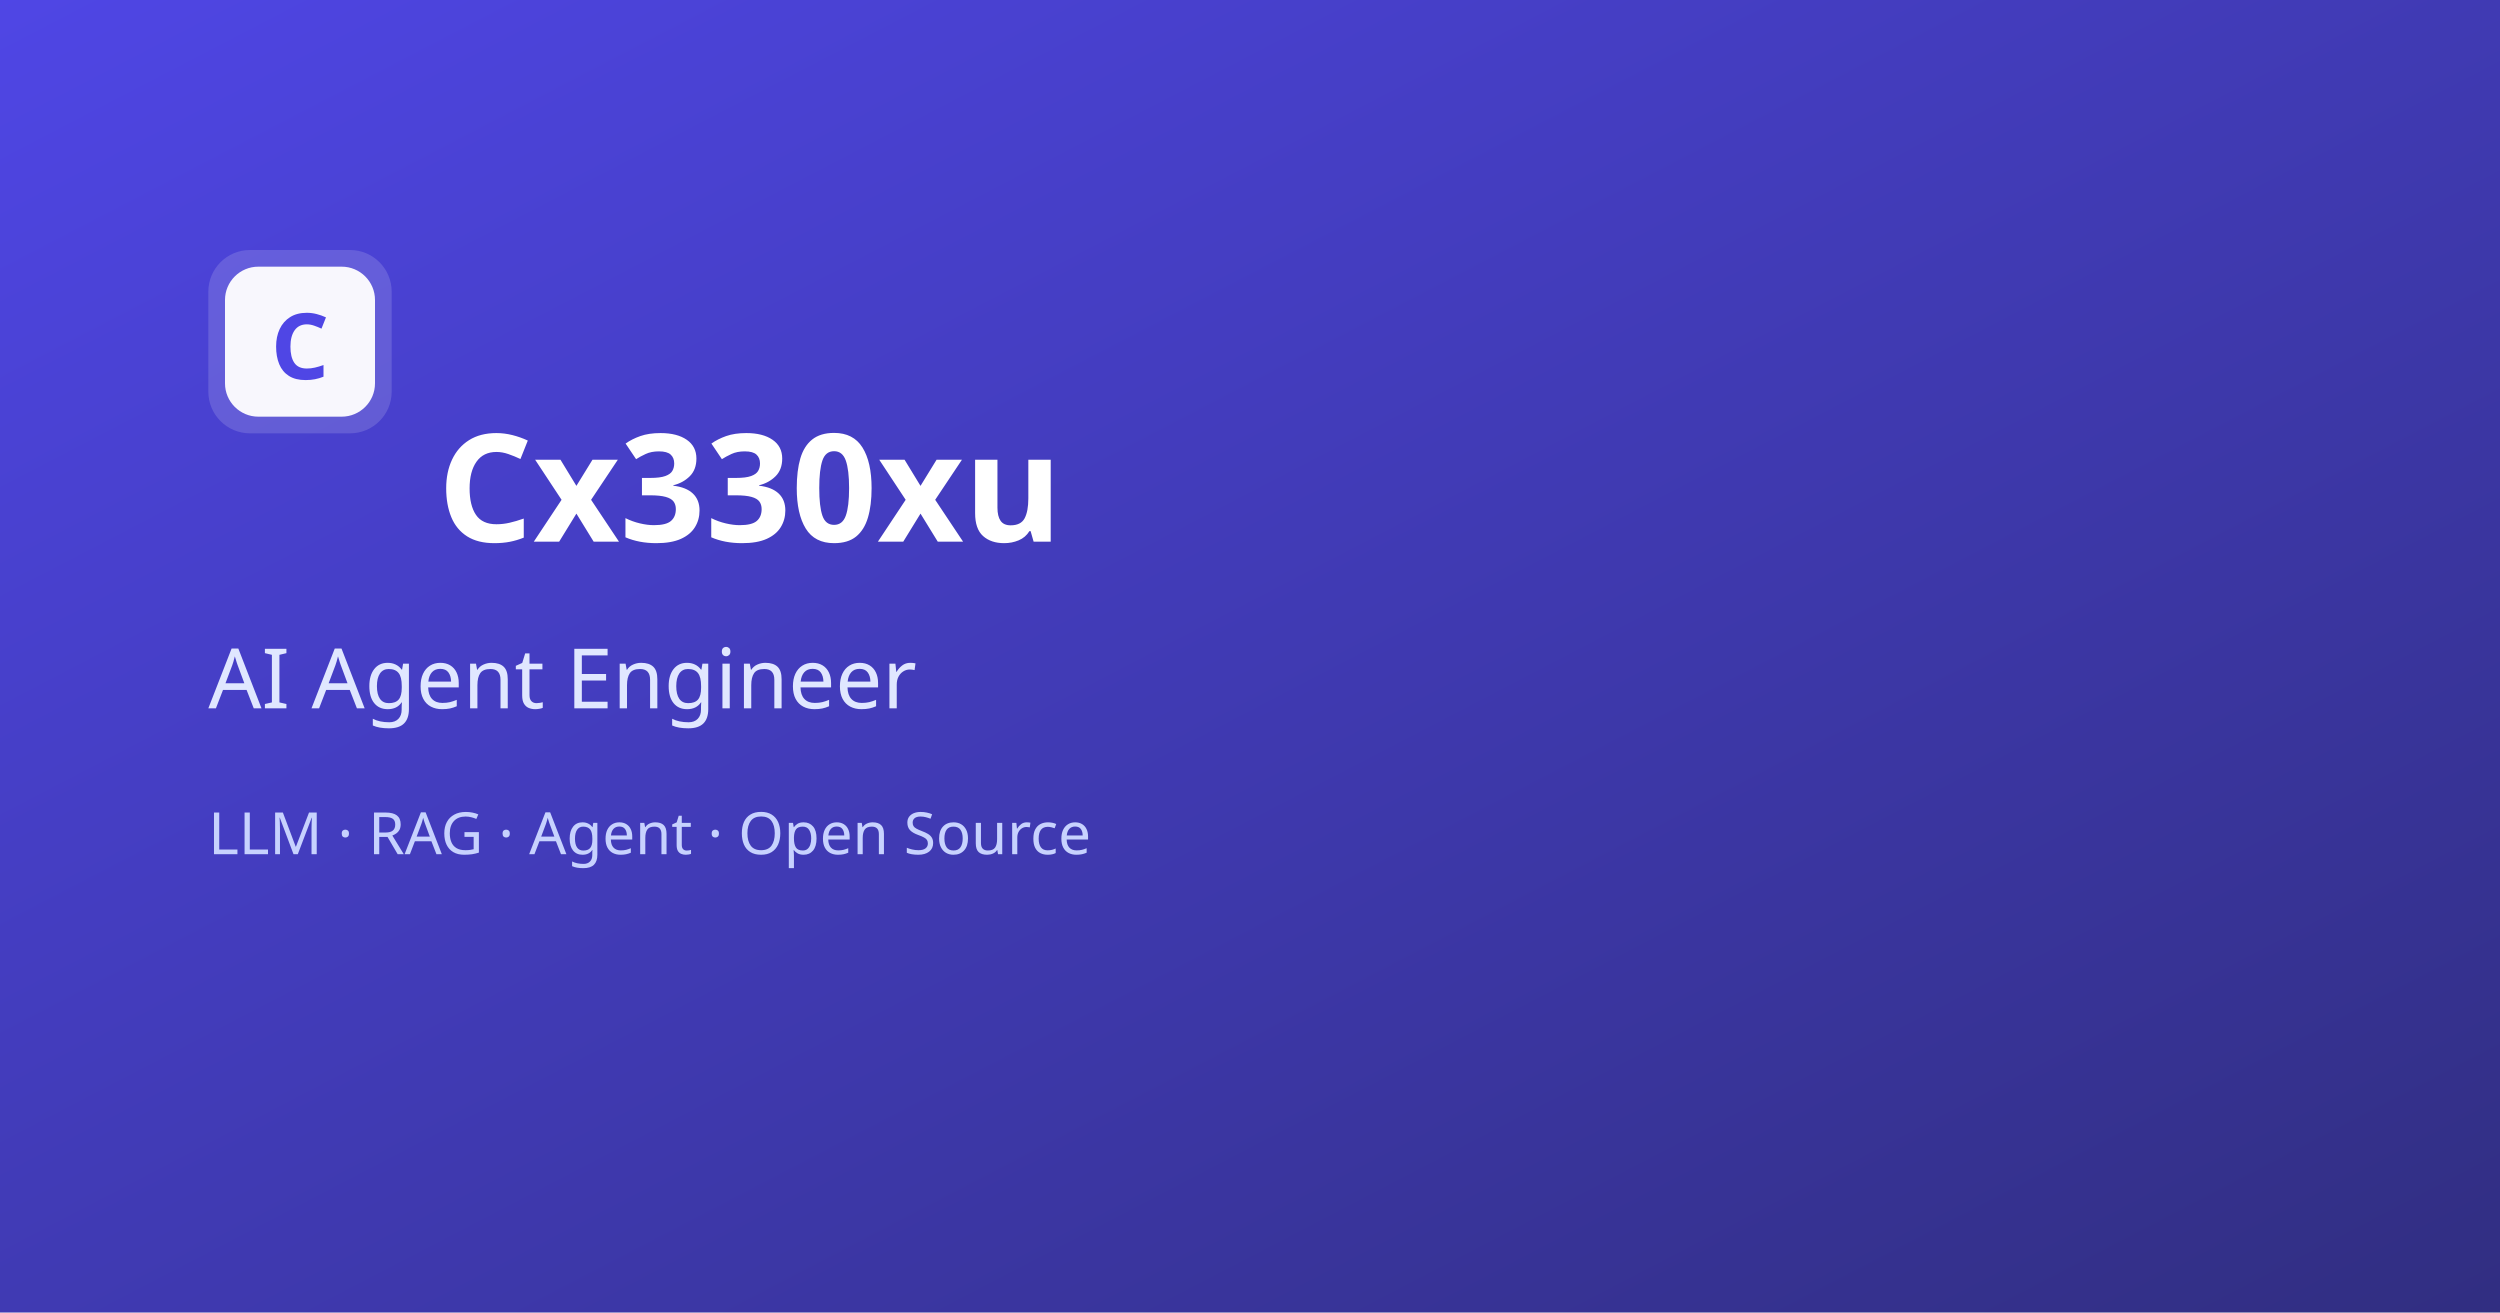
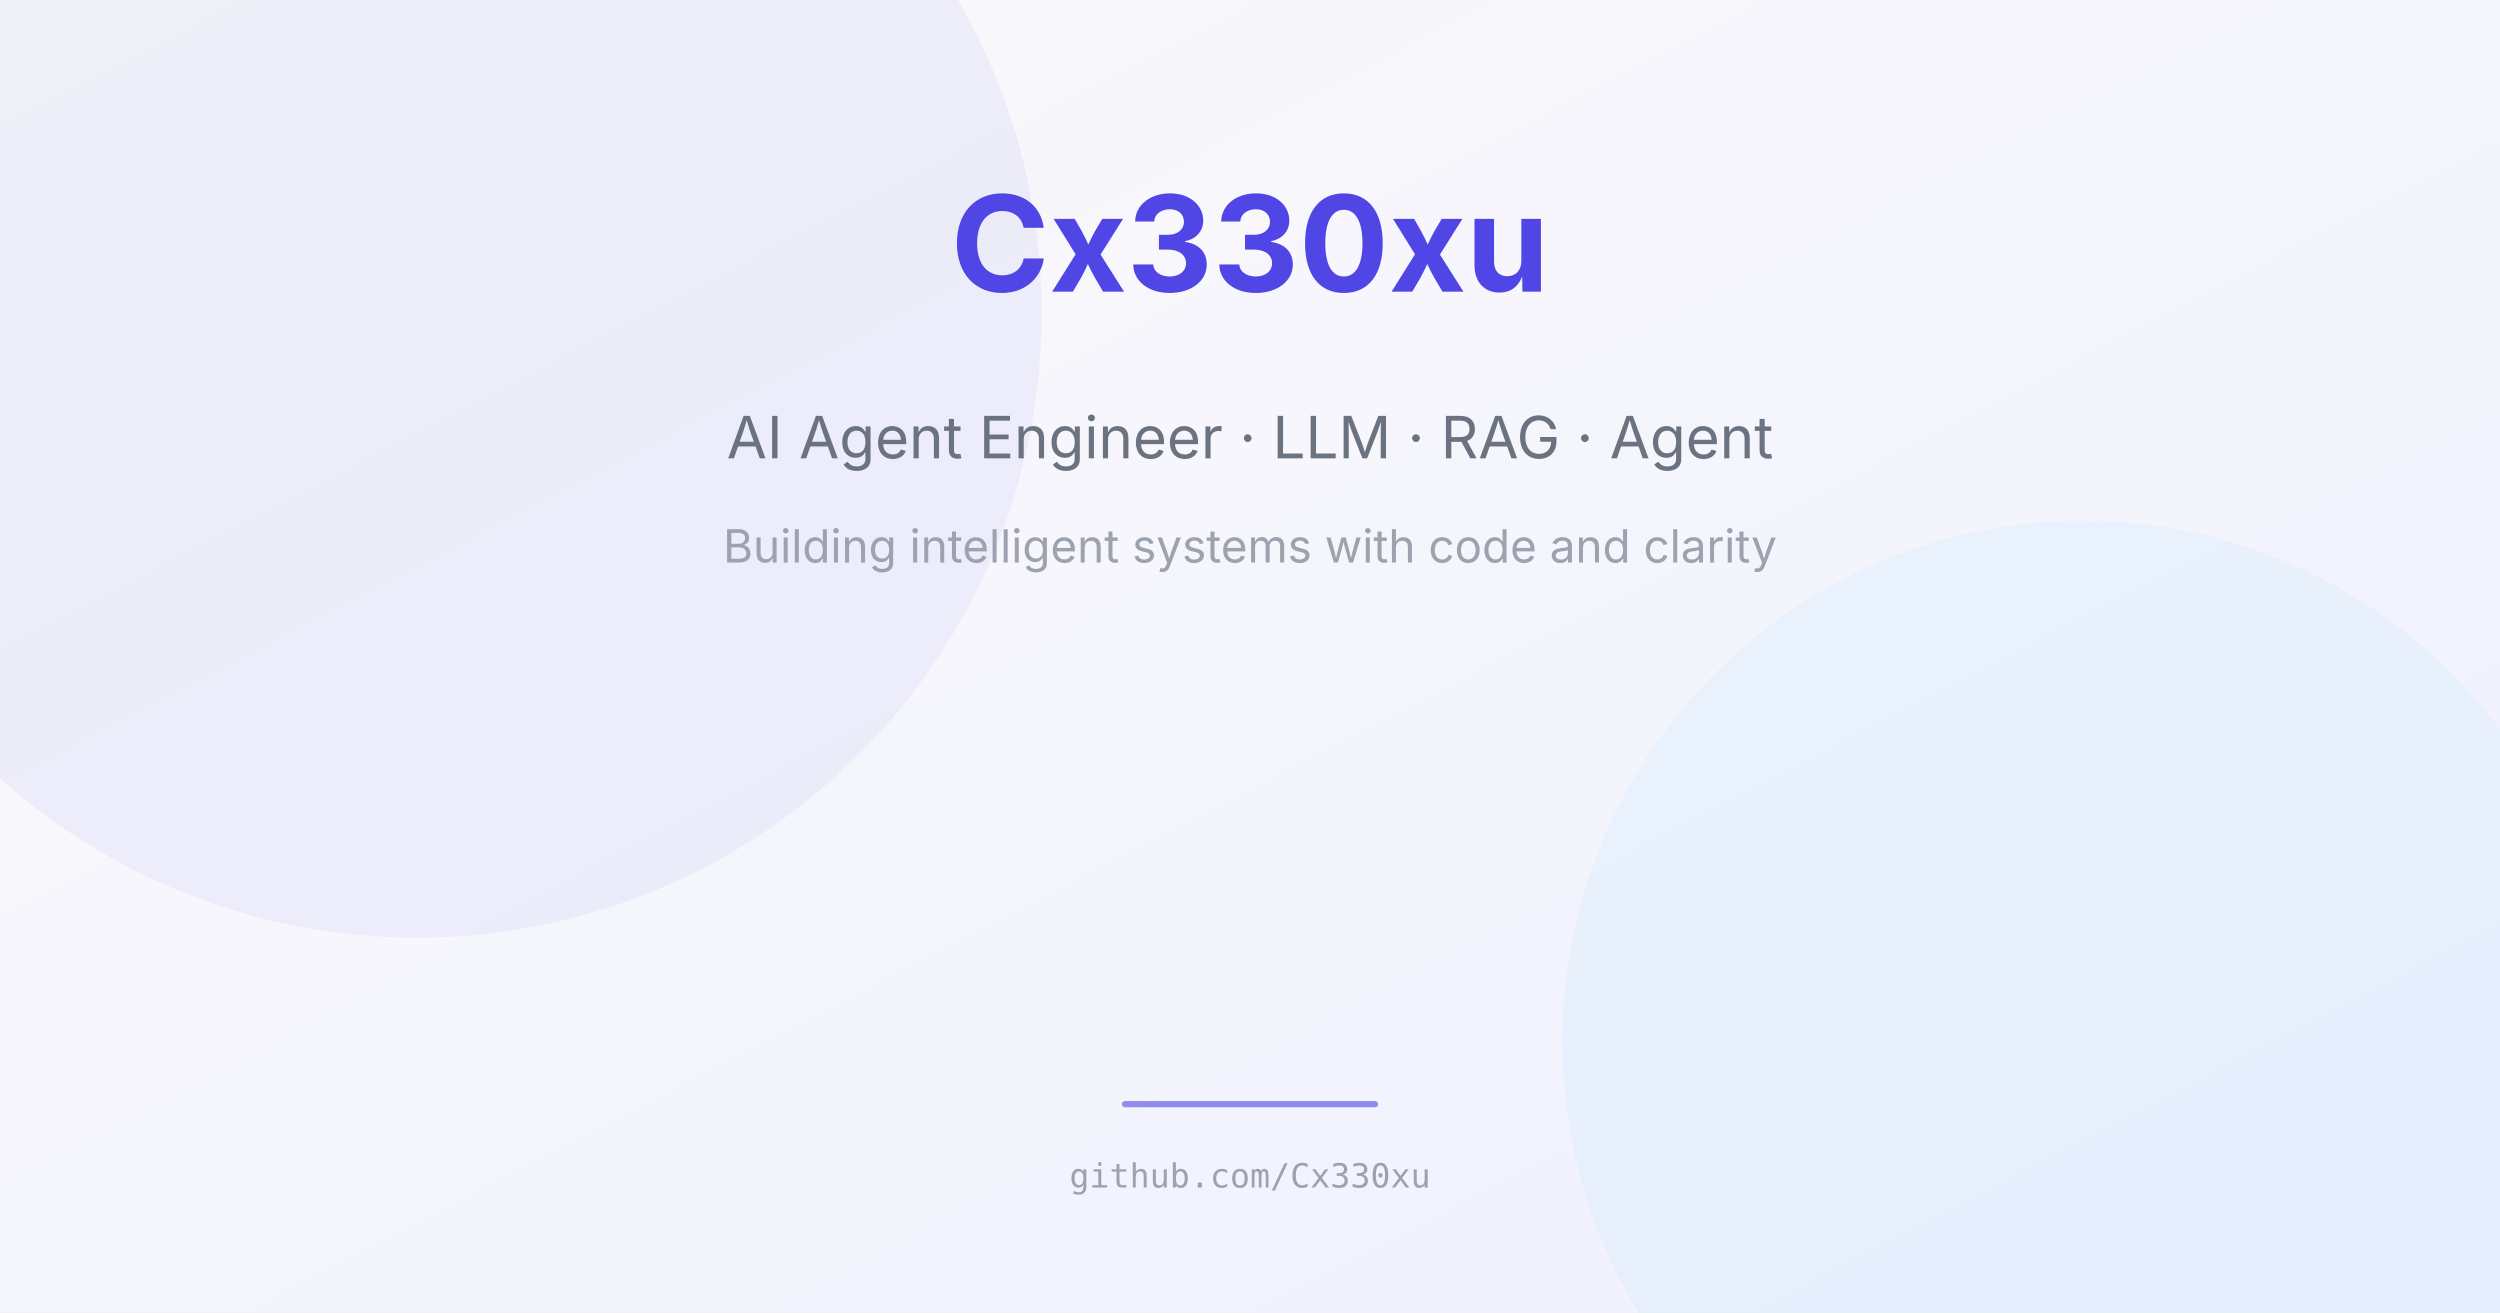
<svg xmlns="http://www.w3.org/2000/svg" width="1200" height="630" viewBox="0 0 1200 630">
  <defs>
    <linearGradient id="bg" x1="0%" y1="0%" x2="100%" y2="100%">
-       <stop offset="0%" style="stop-color:#4f46e5" />
-       <stop offset="100%" style="stop-color:#312e81" />
+       <stop offset="0%" style="stop-color:#fafafa;stop-opacity:1" />
+       <stop offset="100%" style="stop-color:#f0f0ff;stop-opacity:1" />
    </linearGradient>
  </defs>
  <rect width="1200" height="630" fill="url(#bg)" />
-   <rect x="100" y="120" width="88" height="88" rx="20" fill="#ffffff" fill-opacity="0.15" />
-   <rect x="108" y="128" width="72" height="72" rx="16" fill="#ffffff" fill-opacity="0.95" />
-   <text x="144" y="182" text-anchor="middle" fill="#4f46e5" font-family="system-ui,sans-serif" font-size="44" font-weight="700">C</text>
-   <text x="210" y="260" fill="#ffffff" font-family="system-ui,sans-serif" font-size="72" font-weight="700">Cx330xu</text>
-   <text x="100" y="340" fill="#e0e7ff" font-family="system-ui,sans-serif" font-size="40">AI Agent Engineer</text>
-   <text x="100" y="410" fill="#c7d2fe" font-family="system-ui,sans-serif" font-size="28">LLM · RAG · Agent · Open Source</text>
+   <circle cx="200" cy="150" r="300" fill="rgba(79,70,229,0.06)" />
+   <circle cx="1000" cy="500" r="250" fill="rgba(14,165,233,0.05)" />
+   <text x="600" y="140" font-family="Inter, 'PingFang SC', system-ui, sans-serif" font-size="64" font-weight="bold" fill="#4f46e5" text-anchor="middle">Cx330xu</text>
+   <text x="600" y="220" font-family="Inter, 'PingFang SC', system-ui, sans-serif" font-size="28" fill="#6b7280" text-anchor="middle">AI Agent Engineer · LLM · RAG · Agent</text>
+   <text x="600" y="270" font-family="Inter, 'PingFang SC', system-ui, sans-serif" font-size="22" fill="#9ca3af" text-anchor="middle">Building intelligent systems with code and clarity</text>
+   <line x1="540" y1="530" x2="660" y2="530" stroke="#4f46e5" stroke-width="3" stroke-linecap="round" opacity="0.6" />
+   <text x="600" y="570" font-family="'JetBrains Mono', monospace" font-size="16" fill="#9ca3af" text-anchor="middle">github.com/Cx330xu</text>
</svg>
